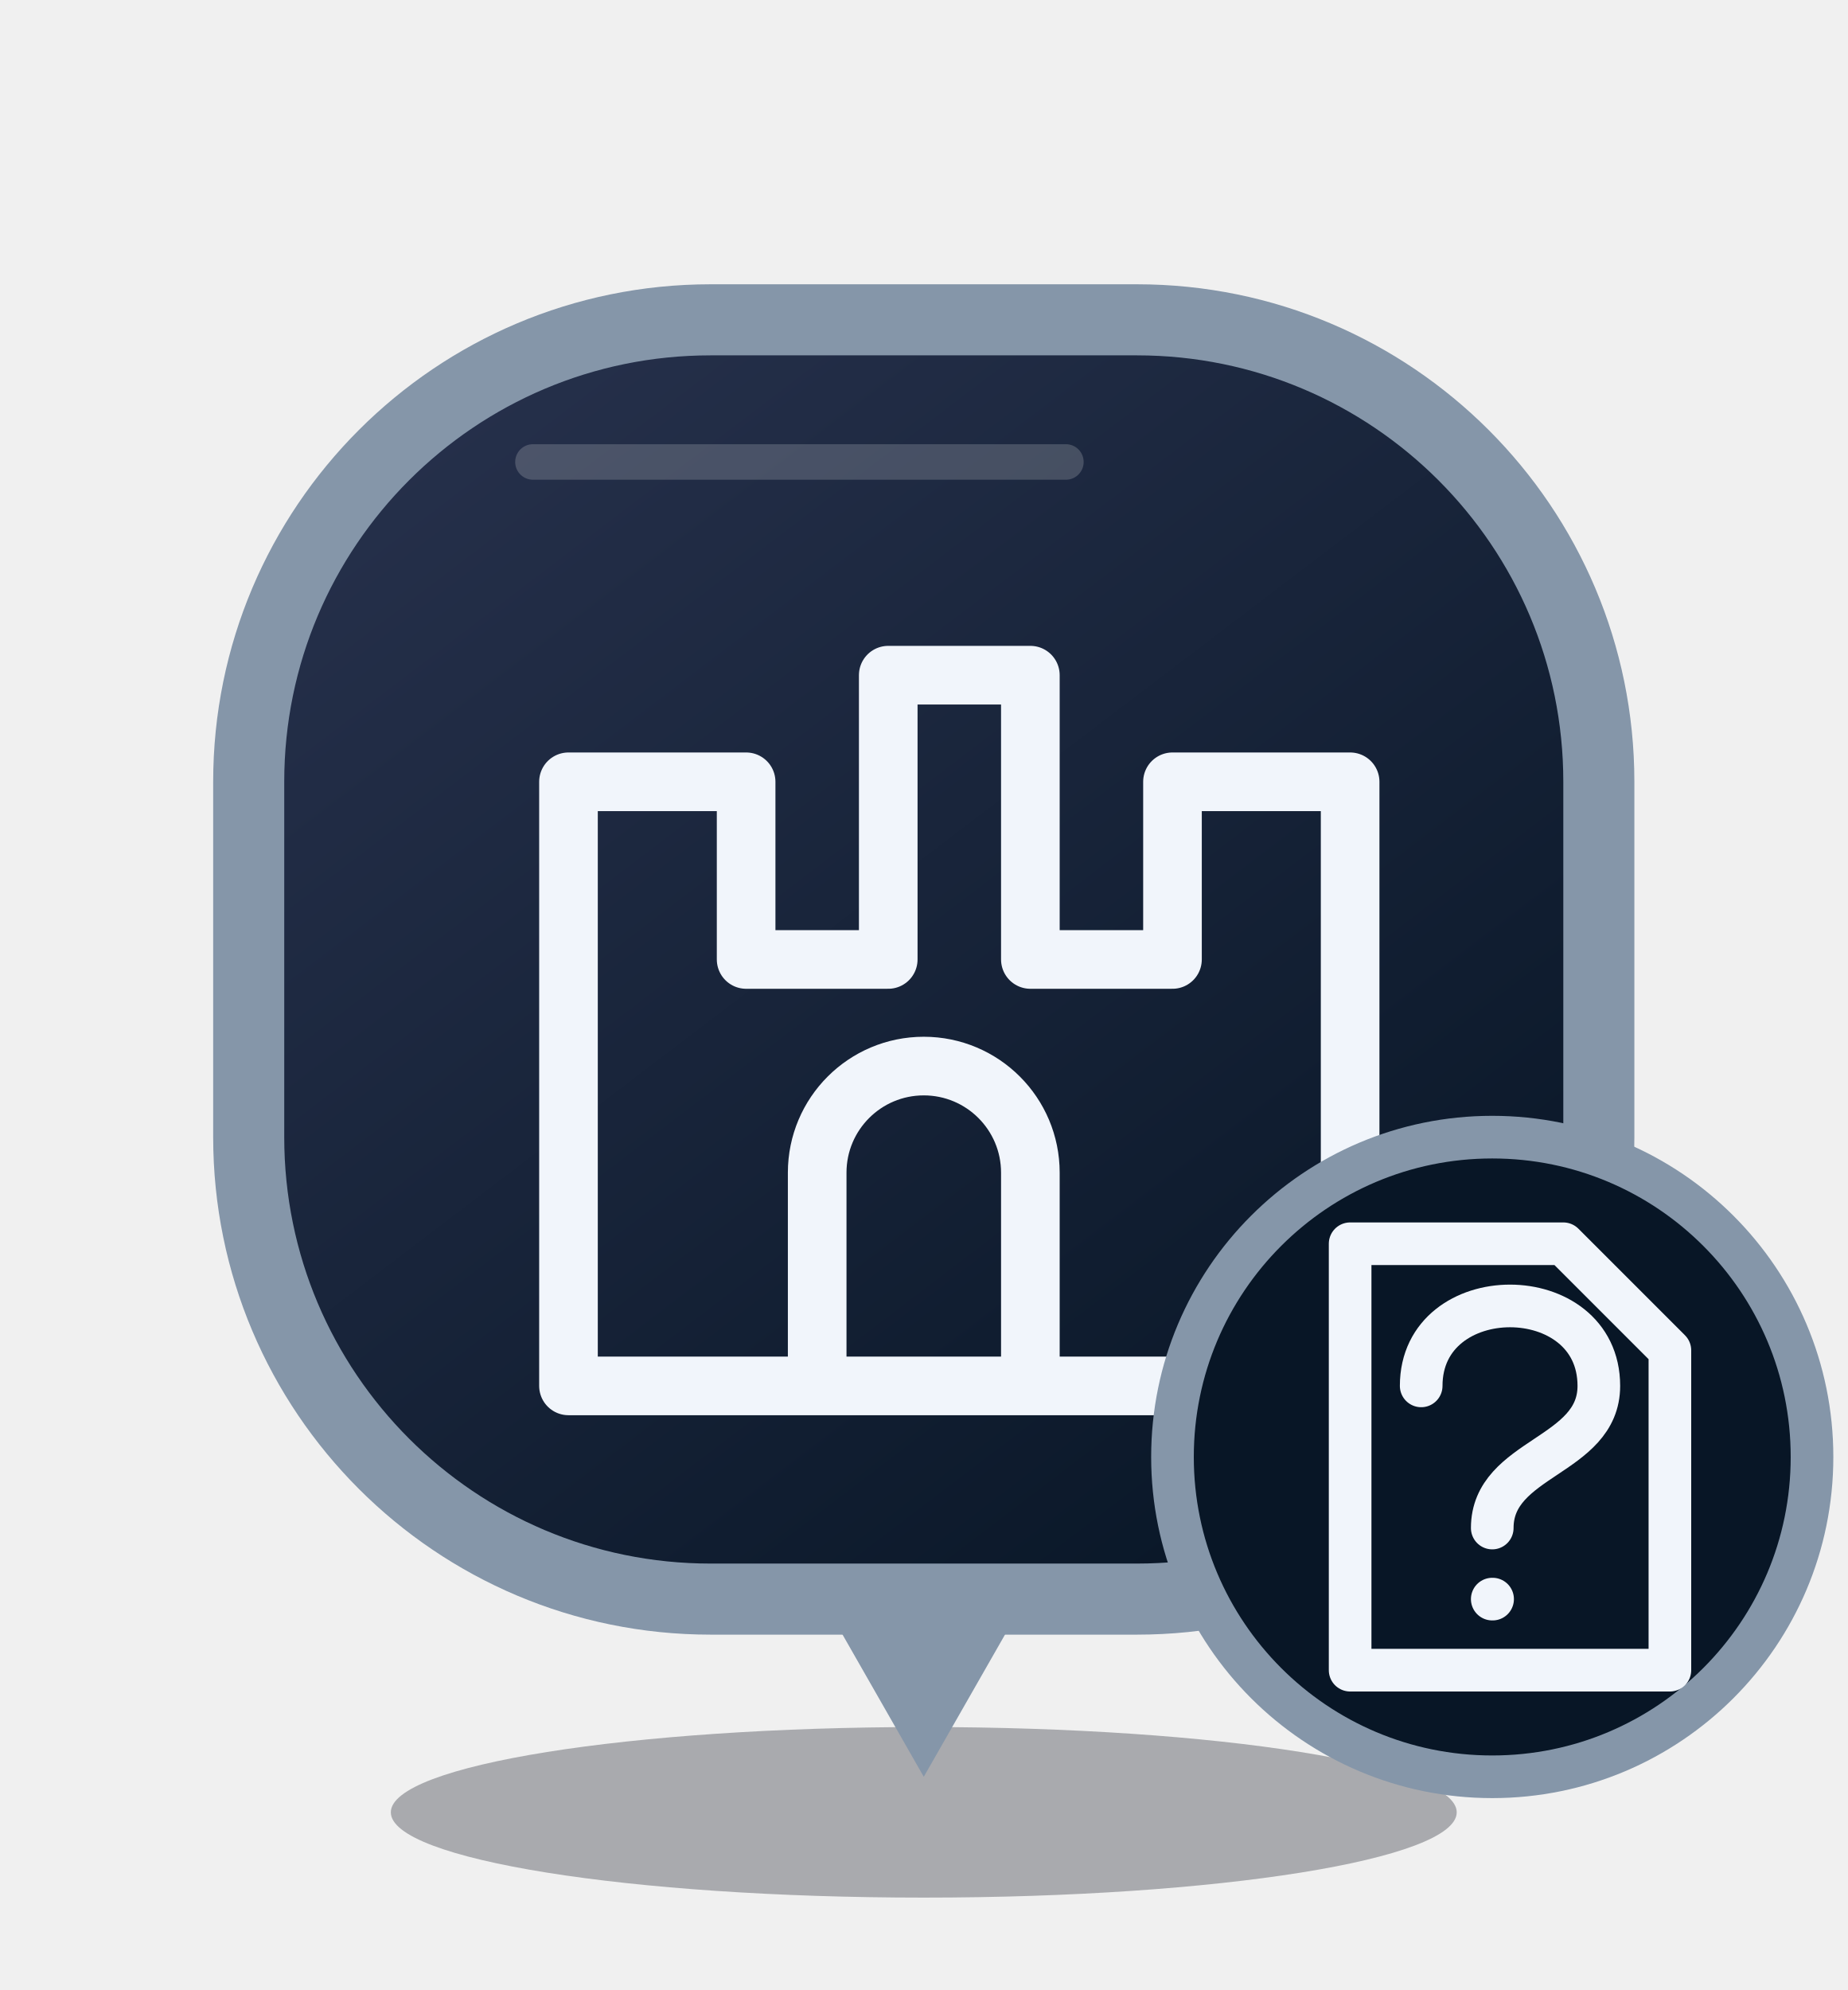
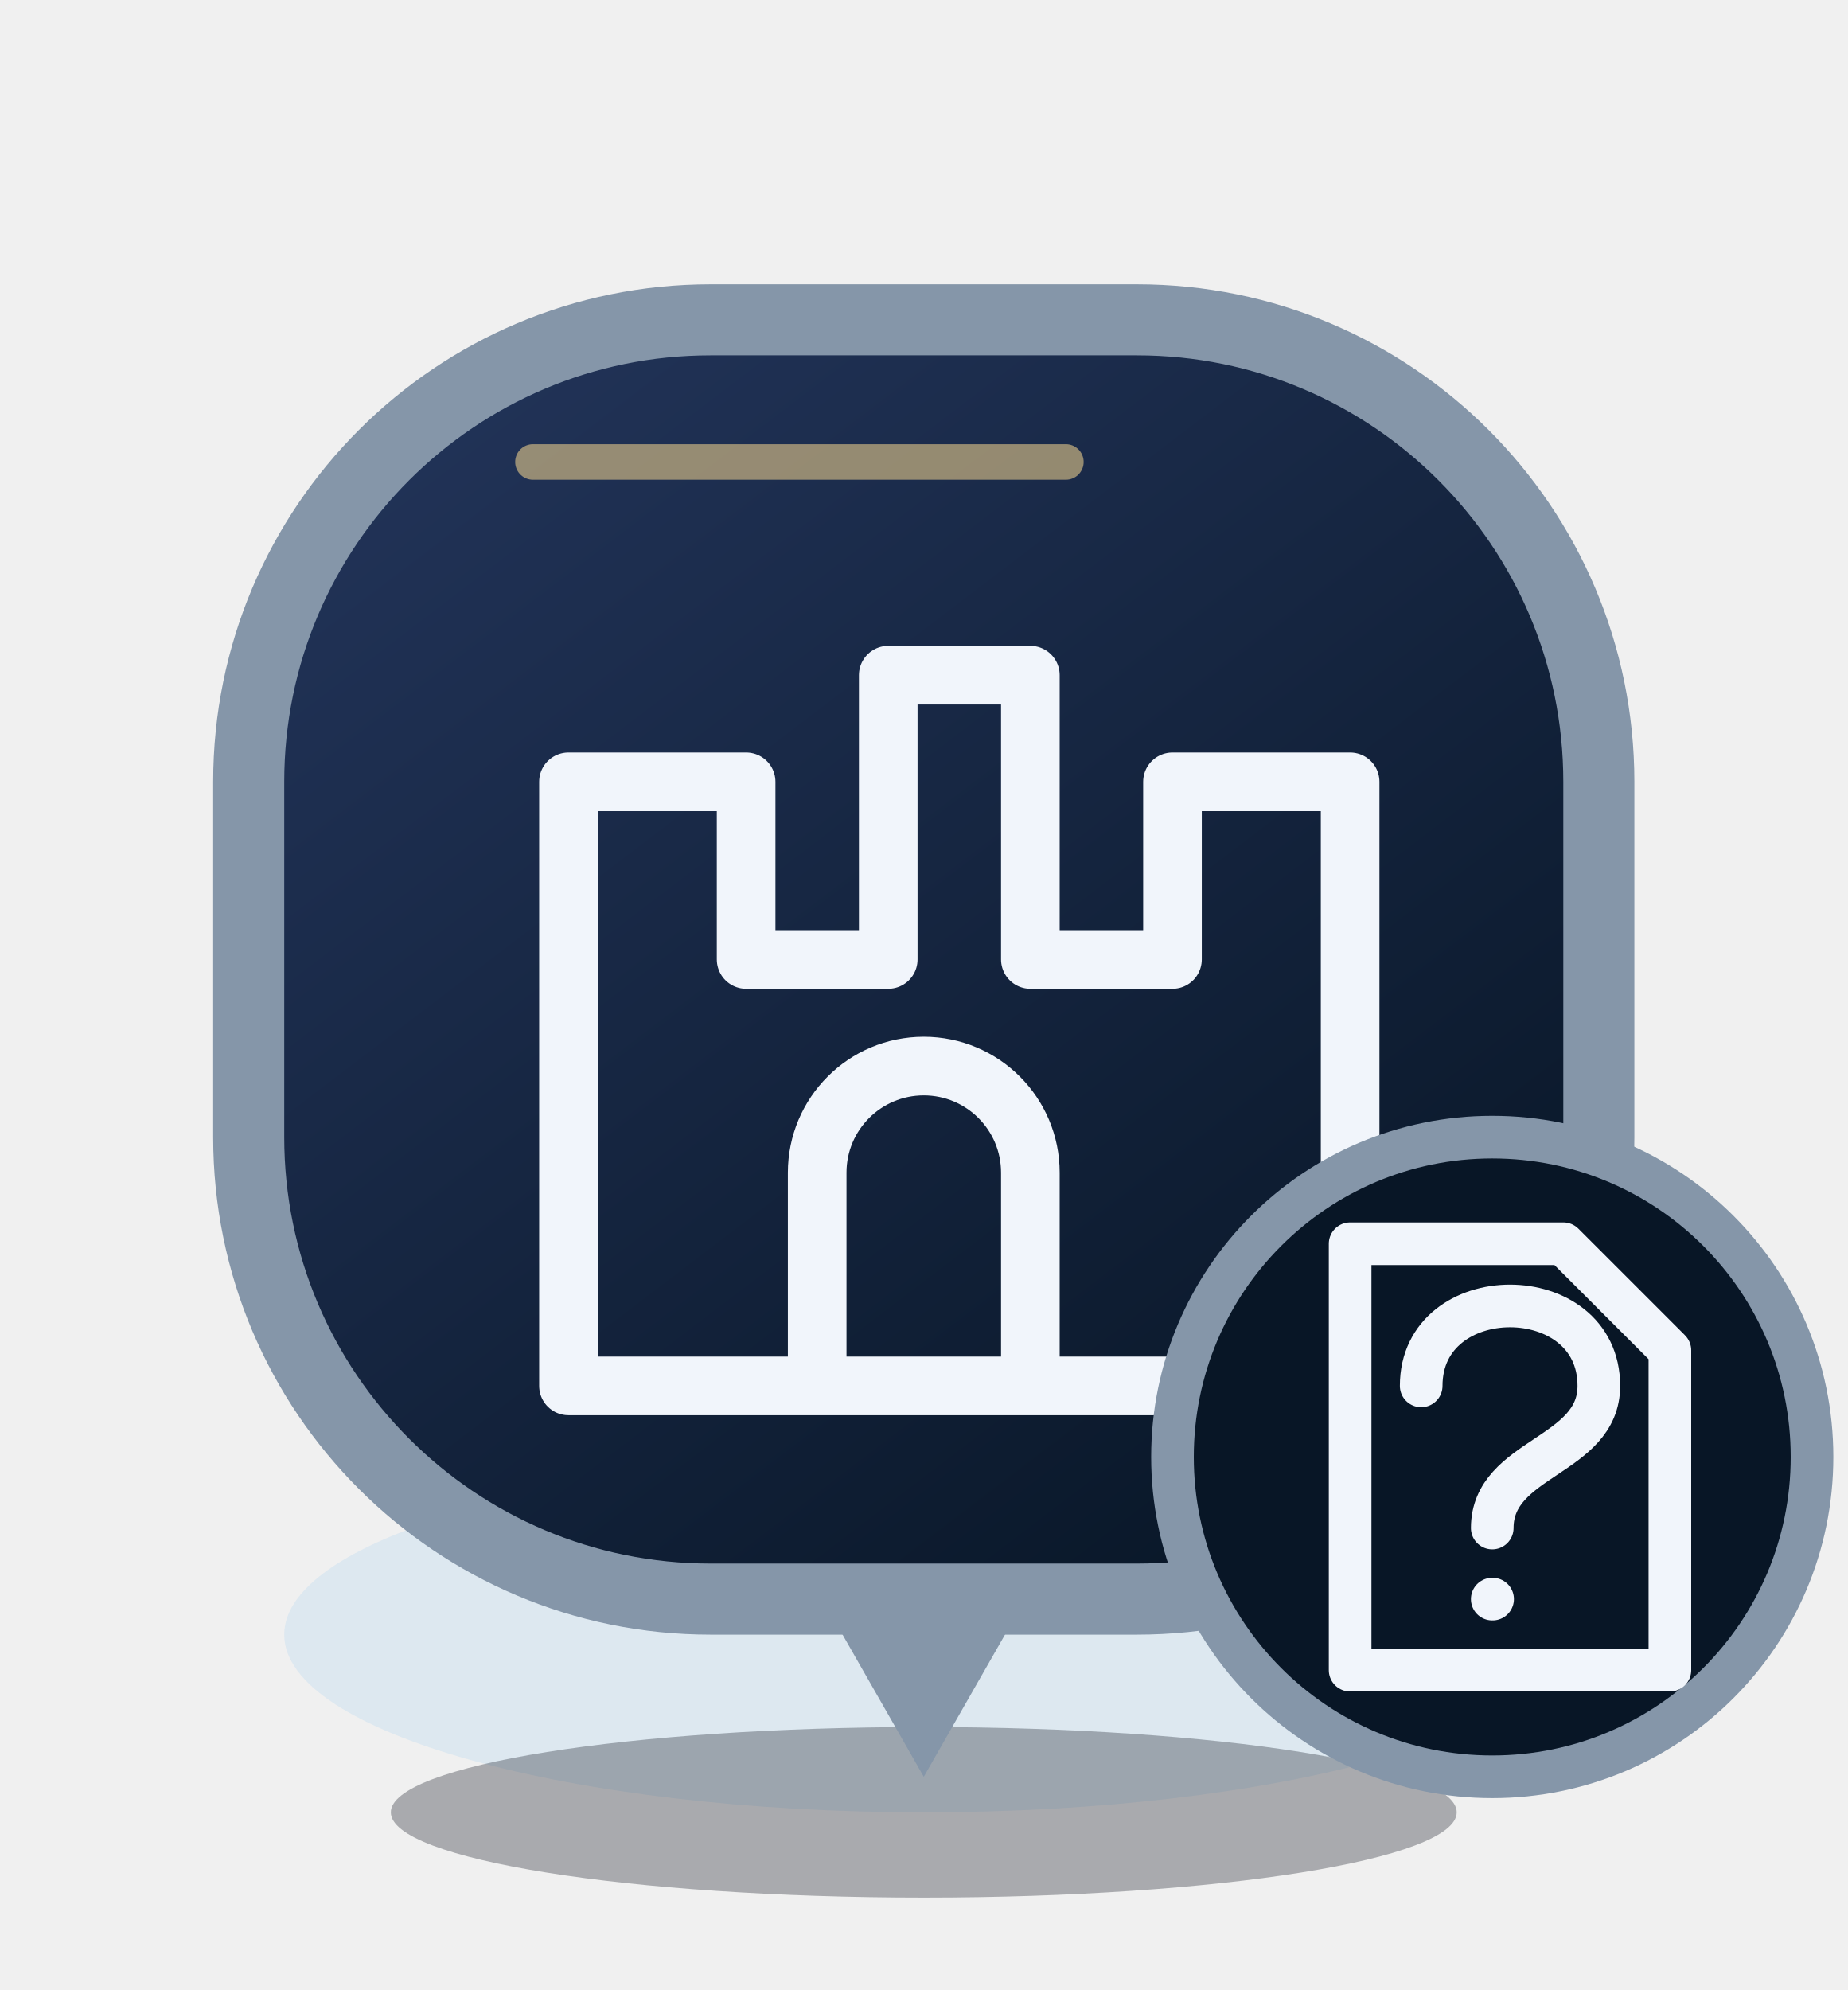
<svg xmlns="http://www.w3.org/2000/svg" width="156" height="168" viewBox="0 0 52 56">
  <defs>
    <linearGradient id="bg" x2=".8" y2="1">
-       <stop stop-color="#29334F" />
+       <stop stop-color="#24365D" />
      <stop offset="1" stop-color="#081626" />
    </linearGradient>
  </defs>
+   <ellipse cx="26" cy="46" rx="18" ry="5" fill="#4FA8EC" opacity=".12" />
  <ellipse cx="26" cy="51" rx="15" ry="2.4" fill="#020814" opacity=".3" />
  <path d="m22 43 4 7 4-7" fill="#8596A9" />
  <rect x="7" y="9" width="38" height="36" rx="13" fill="url(#bg)" stroke="#8596A9" stroke-width="2" />
-   <path d="M15 13h15" stroke="white" opacity=".18" stroke-linecap="round" />
+   <path d="M15 13h15" stroke="#E6CA8B" opacity=".6" stroke-linecap="round" />
  <g fill="none" stroke="#F1F5FB" stroke-width="1.65" stroke-linecap="round" stroke-linejoin="round">
    <path d="M16 39V22h5v5h4v-8h4v8h4v-5h5v17zM23 39v-6a3 3 0 0 1 6 0v6" />
  </g>
  <g fill="none" stroke="#F1F5FB" stroke-width="1.2" stroke-linecap="round" stroke-linejoin="round">
    <circle cx="42" cy="41" r="9" fill="#081626" stroke="#8596A9" />
    <path d="M38 35h6l3 3v9h-9z" />
    <path d="M40 39c0-3 5-3 5 0 0 2-3 2-3 4m0 2h.01" />
  </g>
</svg>
